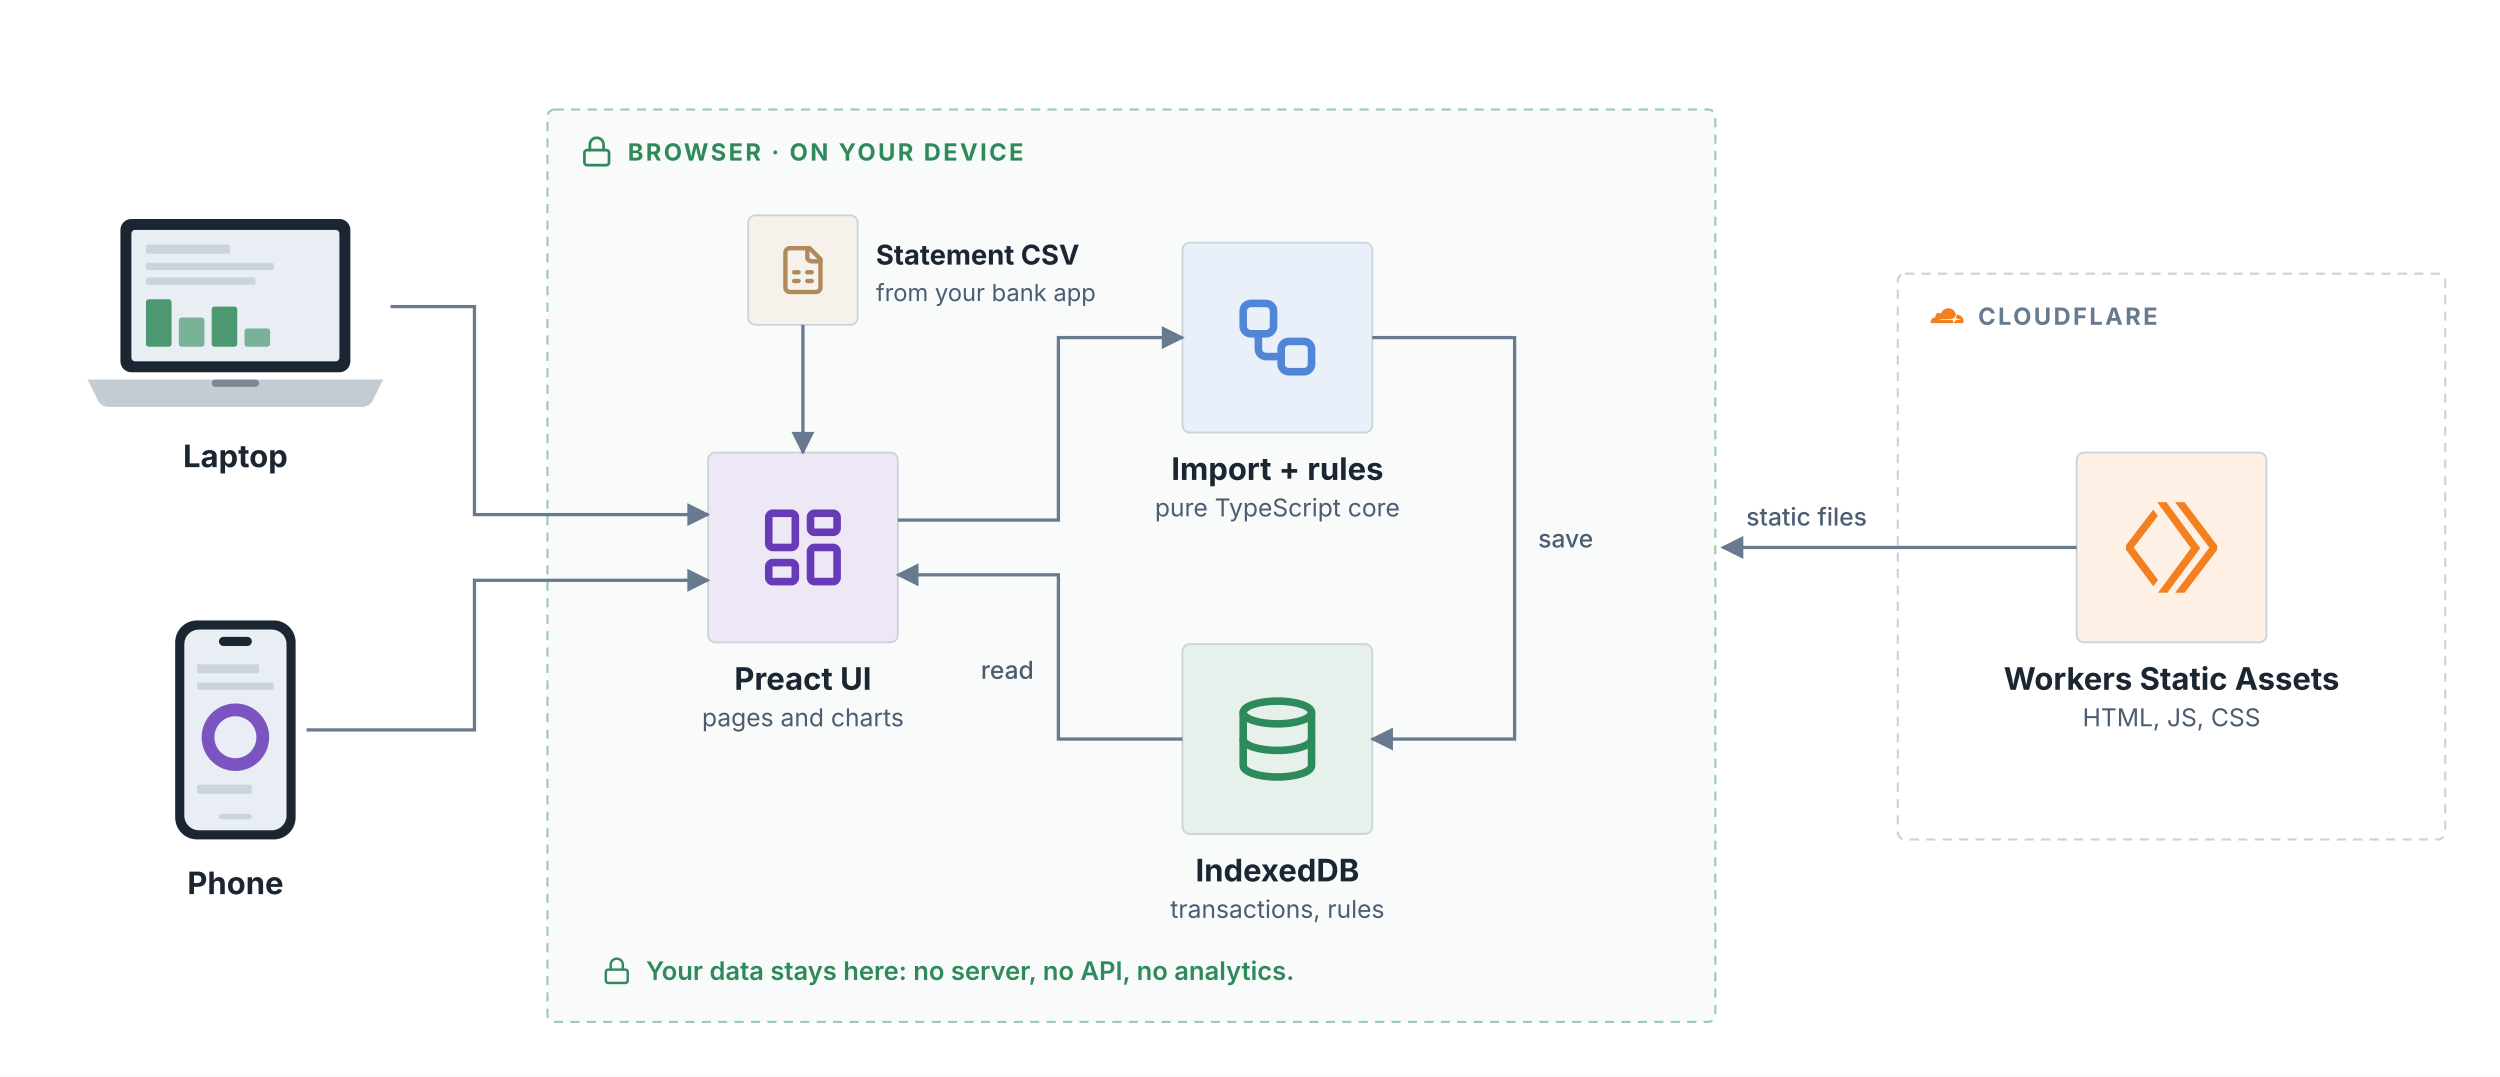
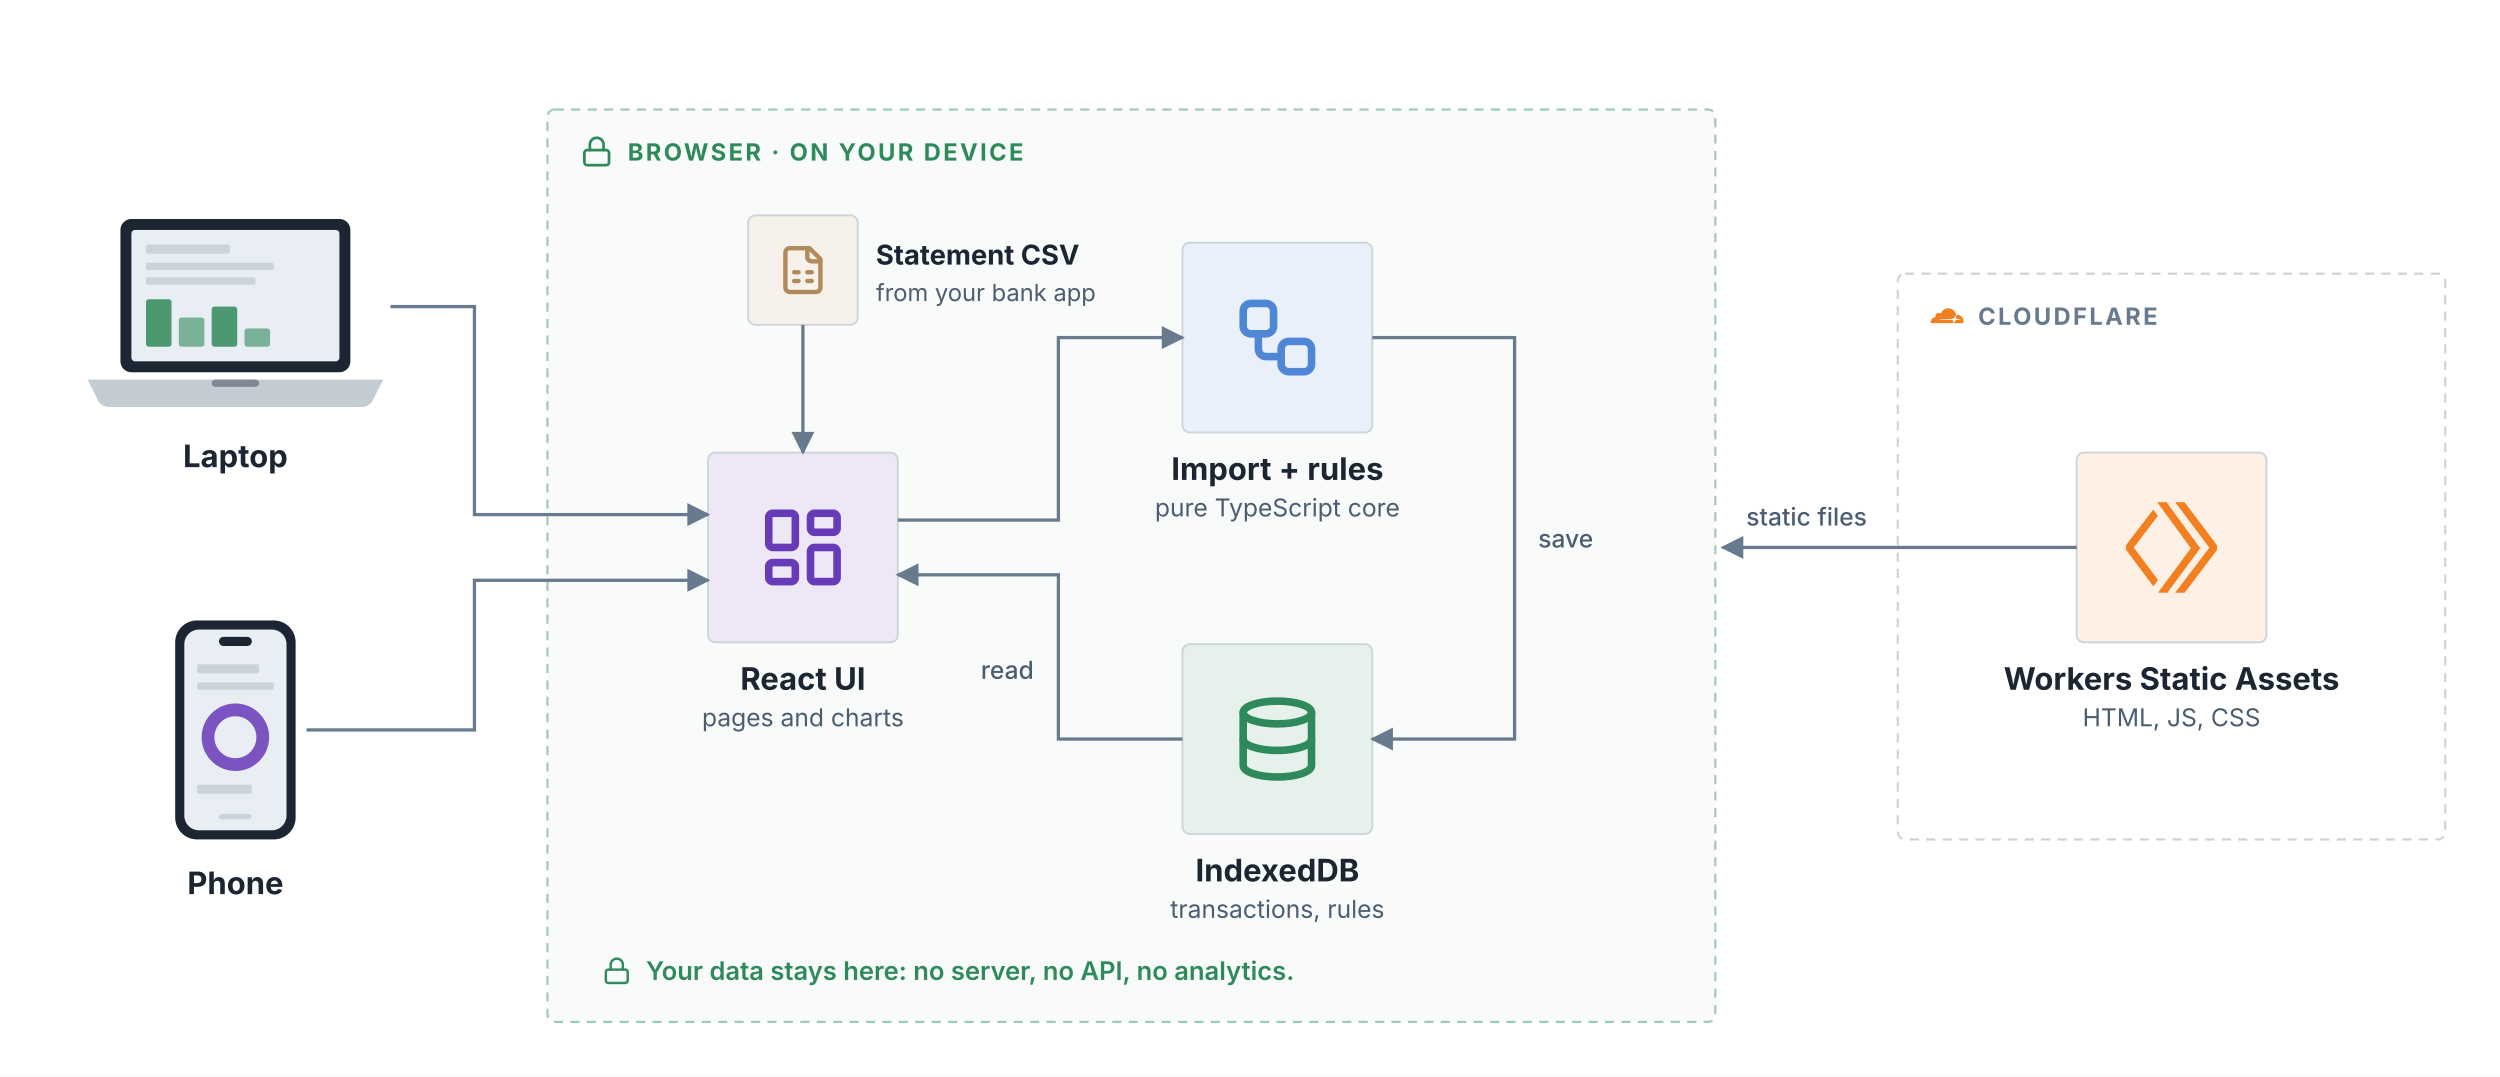
<svg xmlns="http://www.w3.org/2000/svg" viewBox="0 0 1370 590" width="1370" height="590" font-family="Onest, Inter, 'Segoe UI', system-ui, sans-serif">
  <defs>
    <marker id="a" viewBox="0 0 10 10" refX="9" refY="5" markerWidth="7" markerHeight="7" orient="auto-start-reverse">
      <path d="M0 0L10 5L0 10z" fill="#677A8E" />
    </marker>
  </defs>
  <rect width="100%" height="100%" fill="#FFFFFF" />
  <g transform="translate(44,116)">
    <rect x="22" y="4" width="126" height="84" rx="6" fill="#1B2632" />
    <rect x="28" y="10" width="114" height="72" rx="2" fill="#E8EEF4" />
    <rect x="36" y="18" width="46" height="5" rx="1" fill="#CBD3DB" />
    <rect x="36" y="28" width="70" height="4" rx="1" fill="#CBD3DB" />
    <rect x="36" y="36" width="60" height="4" rx="1" fill="#CBD3DB" />
    <rect x="36" y="48" width="14" height="26" rx="1.5" fill="#2F8A5B" opacity=".85" />
    <rect x="54" y="58" width="14" height="16" rx="1.5" fill="#2F8A5B" opacity=".6" />
    <rect x="72" y="52" width="14" height="22" rx="1.5" fill="#2F8A5B" opacity=".85" />
    <rect x="90" y="64" width="14" height="10" rx="1.5" fill="#2F8A5B" opacity=".6" />
    <path d="M4 92 H166 L160 104 Q158 107 154 107 H16 Q12 107 10 104 Z" fill="#C3CBD3" />
    <rect x="72" y="92" width="26" height="4" rx="2" fill="#1B2632" opacity=".4" />
  </g>
  <text x="129" y="256" text-anchor="middle" font-size="17" font-weight="700" fill="#1B2632">Laptop</text>
  <g transform="translate(94,338)">
    <rect x="2" y="2" width="66" height="120" rx="12" fill="#1B2632" />
    <rect x="7" y="7" width="56" height="110" rx="8" fill="#E8EEF4" />
    <rect x="26" y="11" width="18" height="5" rx="2.5" fill="#1B2632" />
    <rect x="14" y="26" width="34" height="5" rx="1" fill="#CBD3DB" />
    <rect x="14" y="36" width="42" height="4" rx="1" fill="#CBD3DB" />
    <circle cx="35" cy="66" r="15" fill="none" stroke="#673AB8" stroke-width="7" opacity=".85" />
    <rect x="14" y="92" width="30" height="5" rx="1" fill="#CBD3DB" />
    <rect x="26" y="108" width="18" height="3" rx="1.5" fill="#CBD3DB" />
  </g>
  <text x="129" y="490" text-anchor="middle" font-size="17" font-weight="700" fill="#1B2632">Phone</text>
  <rect x="300" y="60" width="640" height="500" rx="4" fill="#F8FBF9" stroke="#A1CAB5" stroke-width="1.2" stroke-dasharray="5 4" />
  <g transform="translate(318,74) scale(0.75)" fill="none" stroke="#2F8A5B" stroke-width="2" stroke-linecap="round" stroke-linejoin="round">
    <rect width="18" height="11" x="3" y="11" rx="2" />
    <path d="M7 11V7a5 5 0 0 1 10 0v4" />
  </g>
  <text x="344" y="88" text-anchor="start" font-size="13" font-weight="700" fill="#2F8A5B" letter-spacing="1.3">BROWSER · ON YOUR DEVICE</text>
  <rect x="388.0" y="248.0" width="104" height="104" rx="4" fill="#EDE7F6" stroke="#CBD3DB" stroke-width="1" />
  <g transform="translate(415.04,275.04) scale(2.08)" fill="none" stroke="#673AB8" stroke-width="2" stroke-linecap="round" stroke-linejoin="round">
    <rect width="7" height="9" x="3" y="3" rx="1" />
    <rect width="7" height="5" x="14" y="3" rx="1" />
    <rect width="7" height="9" x="14" y="12" rx="1" />
    <rect width="7" height="5" x="3" y="16" rx="1" />
  </g>
-   <text x="440" y="378.0" text-anchor="middle" font-size="17" font-weight="700" fill="#1B2632">Preact UI</text>
+   <text x="440" y="378.0" text-anchor="middle" font-size="17" font-weight="700" fill="#1B2632">React UI</text>
  <text x="440" y="398.0" text-anchor="middle" font-size="13.5" font-weight="400" fill="#4A5D72">pages and charts</text>
  <rect x="648.0" y="133.0" width="104" height="104" rx="4" fill="#EAF0FA" stroke="#CBD3DB" stroke-width="1" />
  <g transform="translate(675.04,160.04) scale(2.08)" fill="none" stroke="#4F86D6" stroke-width="2" stroke-linecap="round" stroke-linejoin="round">
    <rect width="8" height="8" x="3" y="3" rx="2" />
    <path d="M7 11v4a2 2 0 0 0 2 2h4" />
    <rect width="8" height="8" x="13" y="13" rx="2" />
  </g>
  <text x="700" y="263.0" text-anchor="middle" font-size="17" font-weight="700" fill="#1B2632">Import + rules</text>
  <text x="700" y="283.0" text-anchor="middle" font-size="13.5" font-weight="400" fill="#4A5D72">pure TypeScript core</text>
  <rect x="648.0" y="353.0" width="104" height="104" rx="4" fill="#E6F1EB" stroke="#CBD3DB" stroke-width="1" />
  <g transform="translate(675.04,380.04) scale(2.08)" fill="none" stroke="#2F8A5B" stroke-width="2" stroke-linecap="round" stroke-linejoin="round">
    <ellipse cx="12" cy="5" rx="9" ry="3" />
    <path d="M3 5v14a9 3 0 0 0 18 0V5" />
    <path d="M3 12a9 3 0 0 0 18 0" />
  </g>
  <text x="700" y="483.0" text-anchor="middle" font-size="17" font-weight="700" fill="#1B2632">IndexedDB</text>
  <text x="700" y="503.0" text-anchor="middle" font-size="13.5" font-weight="400" fill="#4A5D72">transactions, rules</text>
  <g transform="translate(330,524) scale(0.6666667)" fill="none" stroke="#2F8A5B" stroke-width="2" stroke-linecap="round" stroke-linejoin="round">
    <rect width="18" height="11" x="3" y="11" rx="2" />
    <path d="M7 11V7a5 5 0 0 1 10 0v4" />
  </g>
  <text x="354" y="537" text-anchor="start" font-size="14" font-weight="600" fill="#2F8A5B">Your data stays here: no server, no API, no analytics.</text>
  <rect x="1040" y="150" width="300" height="310" rx="4" fill="none" stroke="#CBD3DB" stroke-width="1.2" stroke-dasharray="5 4" />
  <path transform="translate(1058,164) scale(0.75)" d="M16.509 16.845c.147-.507.091-.971-.155-1.315-.225-.316-.605-.499-1.062-.52l-8.659-.112a.156.156 0 0 1-.133-.071c-.028-.042-.035-.099-.021-.155.028-.084.112-.148.204-.156l8.736-.112c1.035-.049 2.16-.887 2.554-1.914l.499-1.301c.021-.056.029-.113.015-.168-.562-2.546-2.835-4.445-5.55-4.445-2.504 0-4.628 1.618-5.388 3.861-.493-.366-1.119-.562-1.794-.499-1.203.119-2.167 1.083-2.286 2.286-.028.31-.007.613.064.894C1.568 13.171 0 14.775 0 16.752c0 .175.014.351.035.527.014.083.084.147.169.147h15.981c.091 0 .176-.065.203-.155l.12-.427zm2.757-5.563c-.077 0-.161 0-.238.011-.057 0-.105.042-.127.098l-.338 1.174c-.147.507-.092.971.154 1.316.226.316.606.498 1.062.519l1.844.113c.056 0 .105.026.133.07.028.043.035.107.021.156-.028.084-.113.148-.204.155l-1.921.112c-1.041.049-2.158.887-2.553 1.914l-.141.358c-.028.071.021.142.099.142h6.598c.077 0 .147-.049.169-.126.112-.408.176-.837.176-1.28 0-2.603-2.125-4.727-4.734-4.727" fill="#F38020" />
  <text x="1084" y="178" text-anchor="start" font-size="13" font-weight="700" fill="#677A8E" letter-spacing="1.3">CLOUDFLARE</text>
  <rect x="1138.0" y="248.0" width="104" height="104" rx="4" fill="#FEF0E4" stroke="#CBD3DB" stroke-width="1" />
  <path transform="translate(1165.04,275.04) scale(2.08)" d="m8.213.063 8.879 12.136-8.67 11.739h2.476l8.665-11.735-8.89-12.14Zm4.728 0 9.02 11.992-9.018 11.883h2.496L24 12.656v-1.199L15.434.063ZM7.178 2.02.01 11.398l-.01 1.2 7.203 9.644 1.238-1.676-6.396-8.556 6.361-8.313Z" fill="#F38020" />
  <text x="1190" y="378.0" text-anchor="middle" font-size="17" font-weight="700" fill="#1B2632">Workers Static Assets</text>
  <text x="1190" y="398.0" text-anchor="middle" font-size="13.5" font-weight="400" fill="#4A5D72">HTML, JS, CSS</text>
  <rect x="410.0" y="118.0" width="60" height="60" rx="4" fill="#F6F1EB" stroke="#CBD3DB" stroke-width="1" />
  <g transform="translate(425.6,133.6) scale(1.2)" fill="none" stroke="#B08A5A" stroke-width="2" stroke-linecap="round" stroke-linejoin="round">
    <path d="M15 2H6a2 2 0 0 0-2 2v16a2 2 0 0 0 2 2h12a2 2 0 0 0 2-2V7Z" />
    <path d="M14 2v4a2 2 0 0 0 2 2h4" />
    <path d="M8 13h2M14 13h2M8 17h2M14 17h2" />
  </g>
  <text x="440" y="204.0" text-anchor="middle" font-size="17" font-weight="700" fill="#1B2632" />
  <text x="480" y="145" text-anchor="start" font-size="15" font-weight="700" fill="#1B2632">Statement CSV</text>
  <text x="480" y="165" text-anchor="start" font-size="13" font-weight="400" fill="#4A5D72">from your bank app</text>
  <path d="M214,168 L260,168 L260,282 L388,282" fill="none" stroke="#677A8E" stroke-width="1.8" marker-end="url(#a)" />
  <path d="M168,400 L260,400 L260,318 L388,318" fill="none" stroke="#677A8E" stroke-width="1.8" marker-end="url(#a)" />
  <path d="M440,178 L440,248" fill="none" stroke="#677A8E" stroke-width="1.8" marker-end="url(#a)" />
  <path d="M492,285 L580,285 L580,185 L648,185" fill="none" stroke="#677A8E" stroke-width="1.8" marker-end="url(#a)" />
  <path d="M752,185 L830,185 L830,405 L752,405" fill="none" stroke="#677A8E" stroke-width="1.8" marker-end="url(#a)" />
  <text x="858" y="300" text-anchor="middle" font-size="13.5" font-weight="500" fill="#4A5D72">save</text>
  <path d="M648,405 L580,405 L580,315 L492,315" fill="none" stroke="#677A8E" stroke-width="1.8" marker-end="url(#a)" />
  <text x="552" y="372" text-anchor="middle" font-size="13.5" font-weight="500" fill="#4A5D72">read</text>
  <path d="M1138,300 L944,300" fill="none" stroke="#677A8E" stroke-width="1.8" marker-end="url(#a)" />
  <text x="990" y="288" text-anchor="middle" font-size="13.5" font-weight="500" fill="#4A5D72">static files</text>
</svg>
